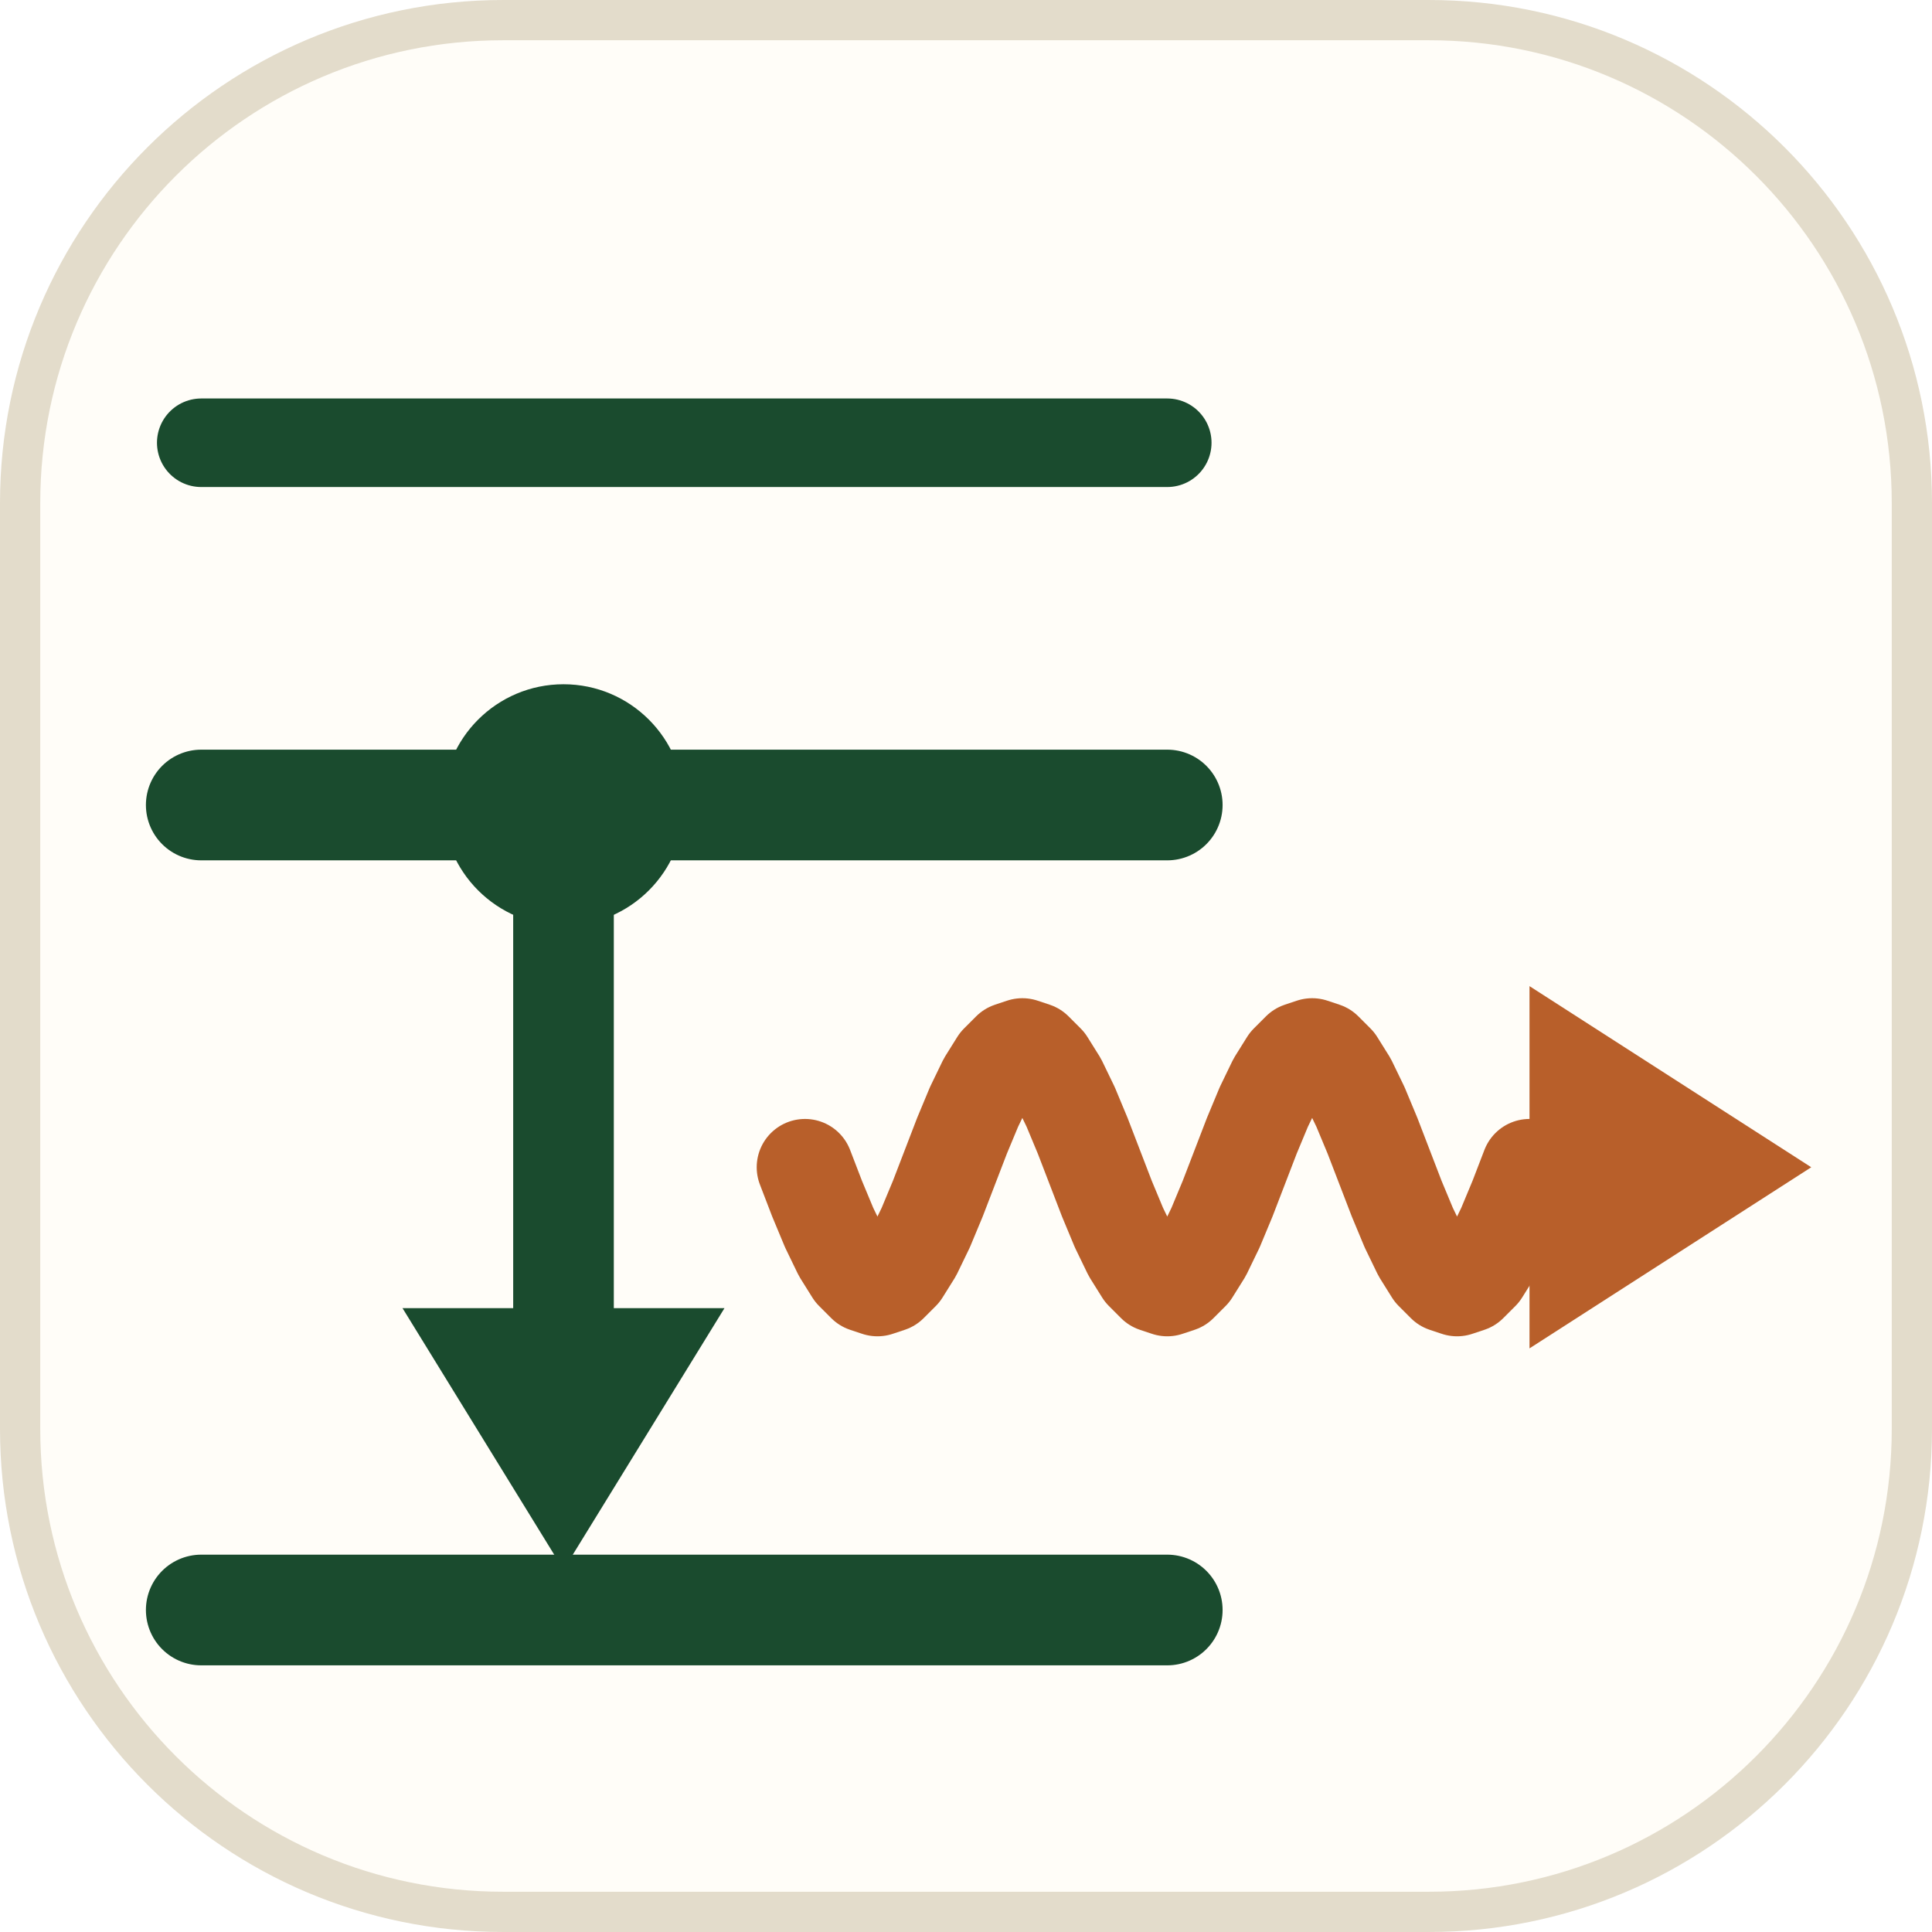
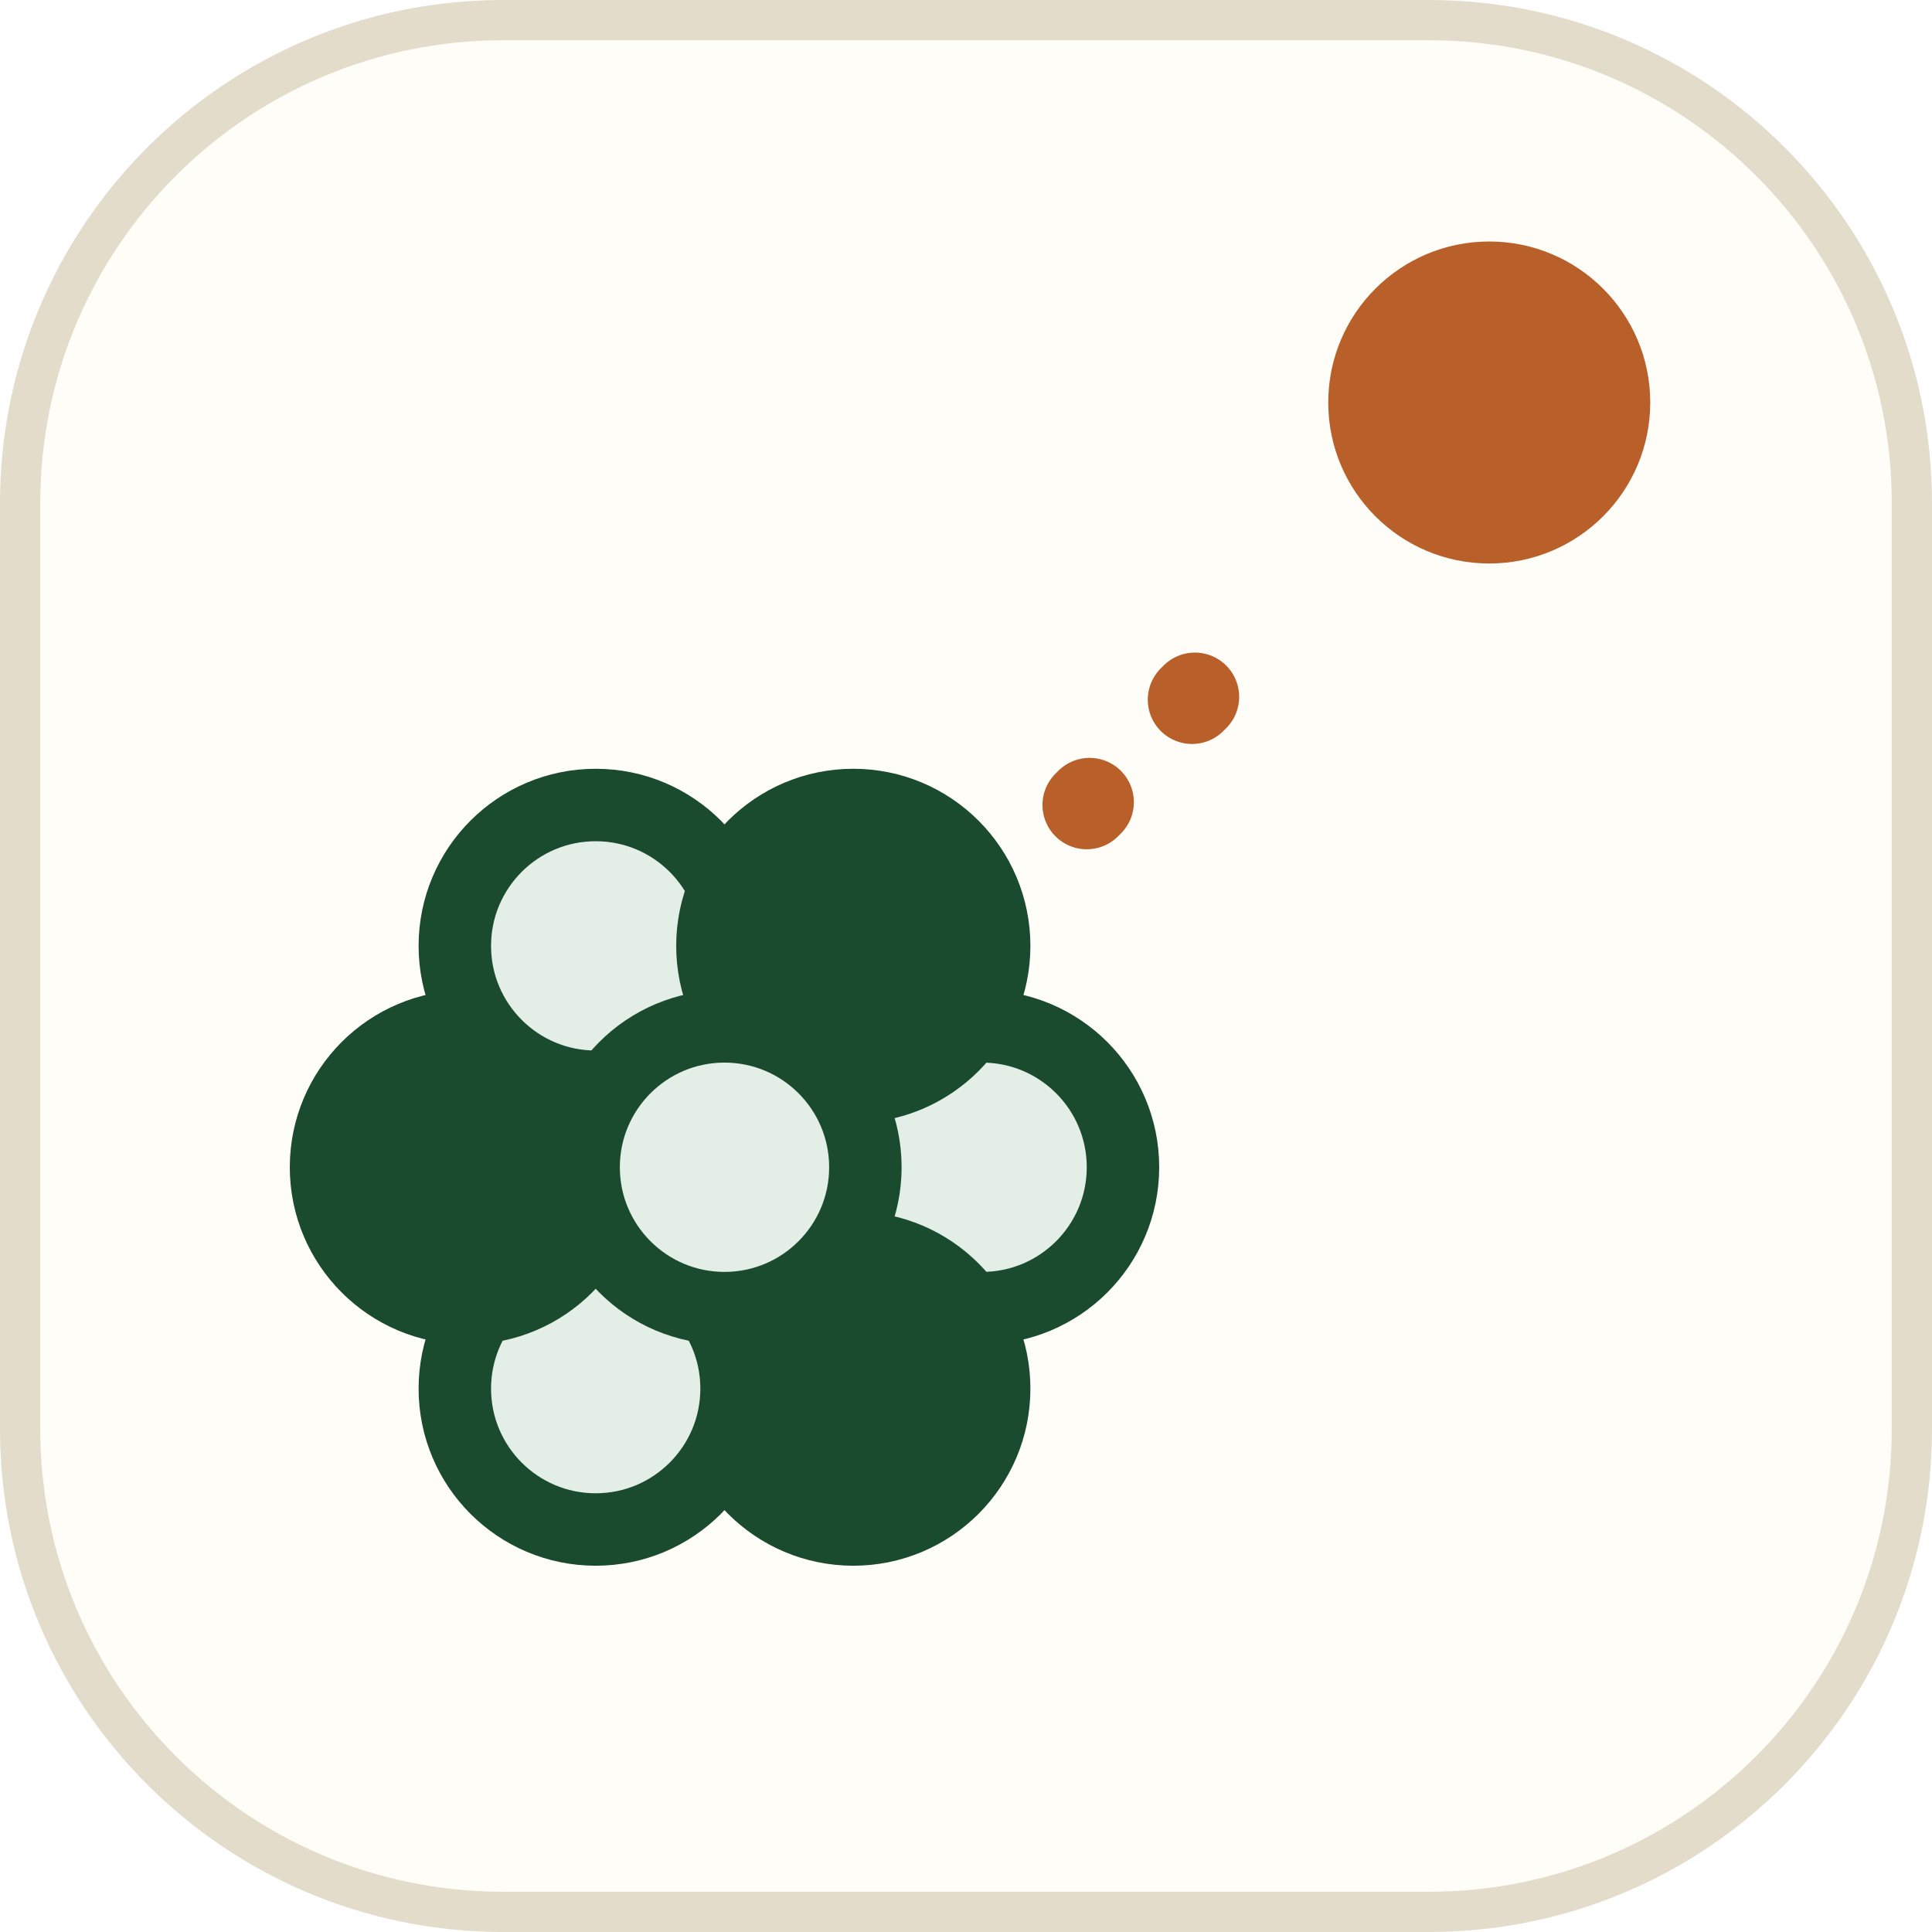
<svg xmlns="http://www.w3.org/2000/svg" viewBox="0 0 48 48" width="48" height="48" fill="none" stroke-linecap="round" stroke-linejoin="round">
  <rect x="0.5" y="0.5" width="47" height="47" rx="12" fill="#fffdf8" stroke="#e3dccb" />
-   <path d="M5 40h24" stroke="#1a4b2e" stroke-width="2.75" />
-   <path d="M5 20h24" stroke="#1a4b2e" stroke-width="2.75" />
-   <path d="M5 11h24" stroke="#1a4b2e" stroke-width="2.2" />
-   <path d="M14 22.5v11" stroke="#1a4b2e" stroke-width="2.5" />
-   <path d="M14 39l-4-6.5h8z" fill="#1a4b2e" />
-   <circle cx="14" cy="20" r="3" fill="#1a4b2e" />
-   <polyline points="20.00 29.00 20.30 29.78 20.60 30.50 20.90 31.12 21.20 31.60 21.50 31.90 21.80 32.00 22.10 31.90 22.40 31.60 22.70 31.12 23.00 30.50 23.30 29.78 23.60 29.00 23.90 28.22 24.20 27.50 24.50 26.88 24.80 26.40 25.10 26.10 25.40 26.00 25.70 26.10 26.00 26.40 26.30 26.88 26.60 27.50 26.90 28.22 27.20 29.00 27.50 29.78 27.80 30.50 28.10 31.12 28.40 31.60 28.70 31.90 29.00 32.00 29.30 31.90 29.60 31.60 29.90 31.12 30.20 30.50 30.50 29.78 30.80 29.00 31.10 28.22 31.40 27.50 31.70 26.88 32.00 26.40 32.30 26.10 32.60 26.00 32.90 26.10 33.20 26.40 33.50 26.88 33.80 27.50 34.10 28.22 34.40 29.00 34.70 29.78 35.00 30.50 35.30 31.12 35.60 31.60 35.90 31.90 36.20 32.00 36.50 31.90 36.80 31.60 37.10 31.12 37.40 30.50 37.70 29.78 38.00 29.00" stroke="#b85f2a" stroke-width="2.4" fill="none" />
-   <path d="M45 29l-7-4.5v9z" fill="#b85f2a" />
+   <circle cx="24.4" cy="29" r="3.5" fill="#e3eee6" stroke="#1a4b2e" stroke-width="1.8" />
+   <circle cx="21.2" cy="34.5" r="3.5" fill="#1a4b2e" stroke="#1a4b2e" stroke-width="1.8" />
+   <circle cx="14.8" cy="34.5" r="3.5" fill="#e3eee6" stroke="#1a4b2e" stroke-width="1.8" />
+   <circle cx="11.6" cy="29" r="3.5" fill="#1a4b2e" stroke="#1a4b2e" stroke-width="1.8" />
+   <circle cx="14.8" cy="23.5" r="3.5" fill="#e3eee6" stroke="#1a4b2e" stroke-width="1.8" />
+   <circle cx="21.2" cy="23.5" r="3.5" fill="#1a4b2e" stroke="#1a4b2e" stroke-width="1.8" />
+   <circle cx="18" cy="29" r="3.5" fill="#e3eee6" stroke="#1a4b2e" stroke-width="1.8" />
+   <path d="M27 20l4.5-4.5" stroke="#b85f2a" stroke-width="2.2" stroke-dasharray="0.1 3.6" />
+   <circle cx="37" cy="10" r="4" fill="#b85f2a" />
</svg>
